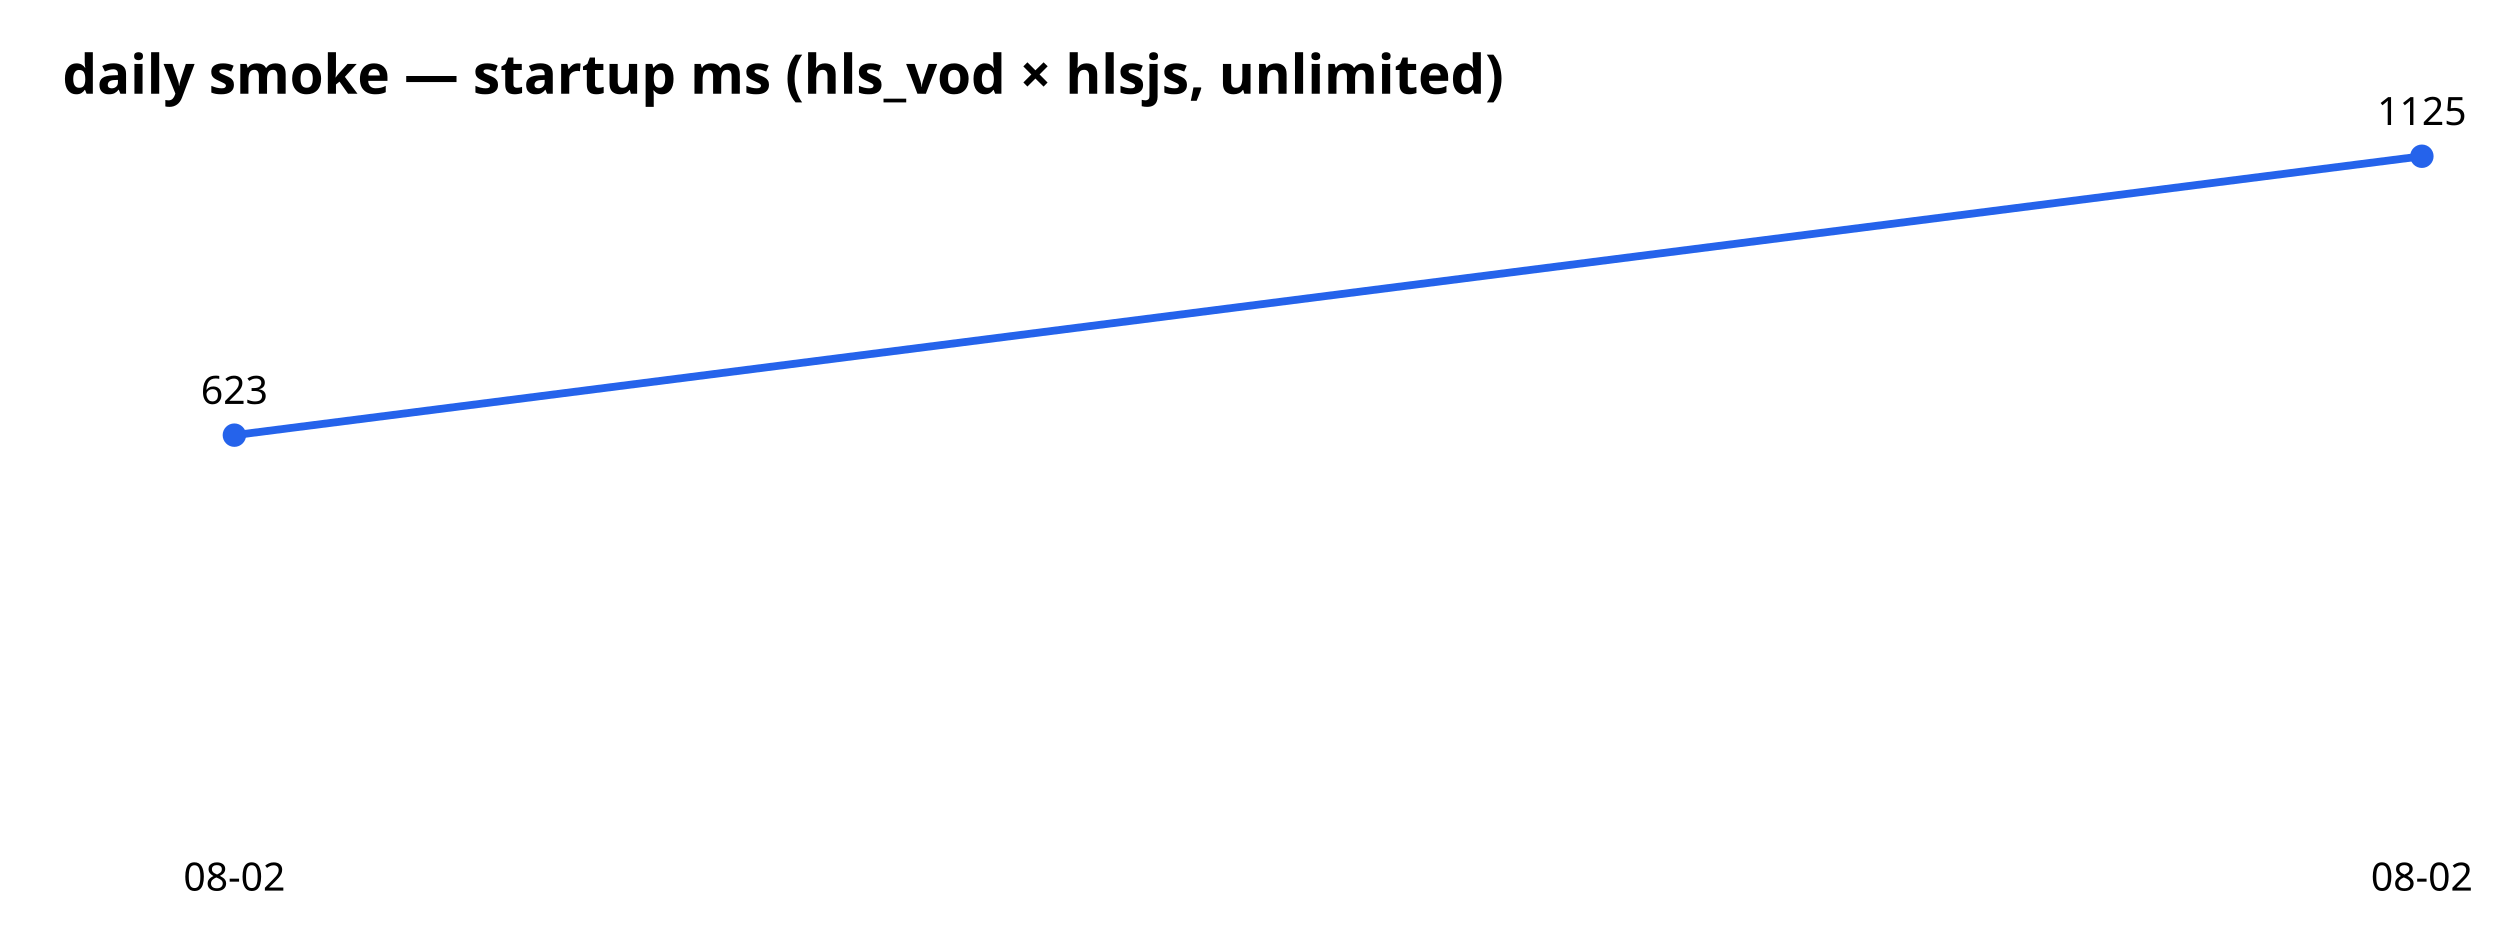
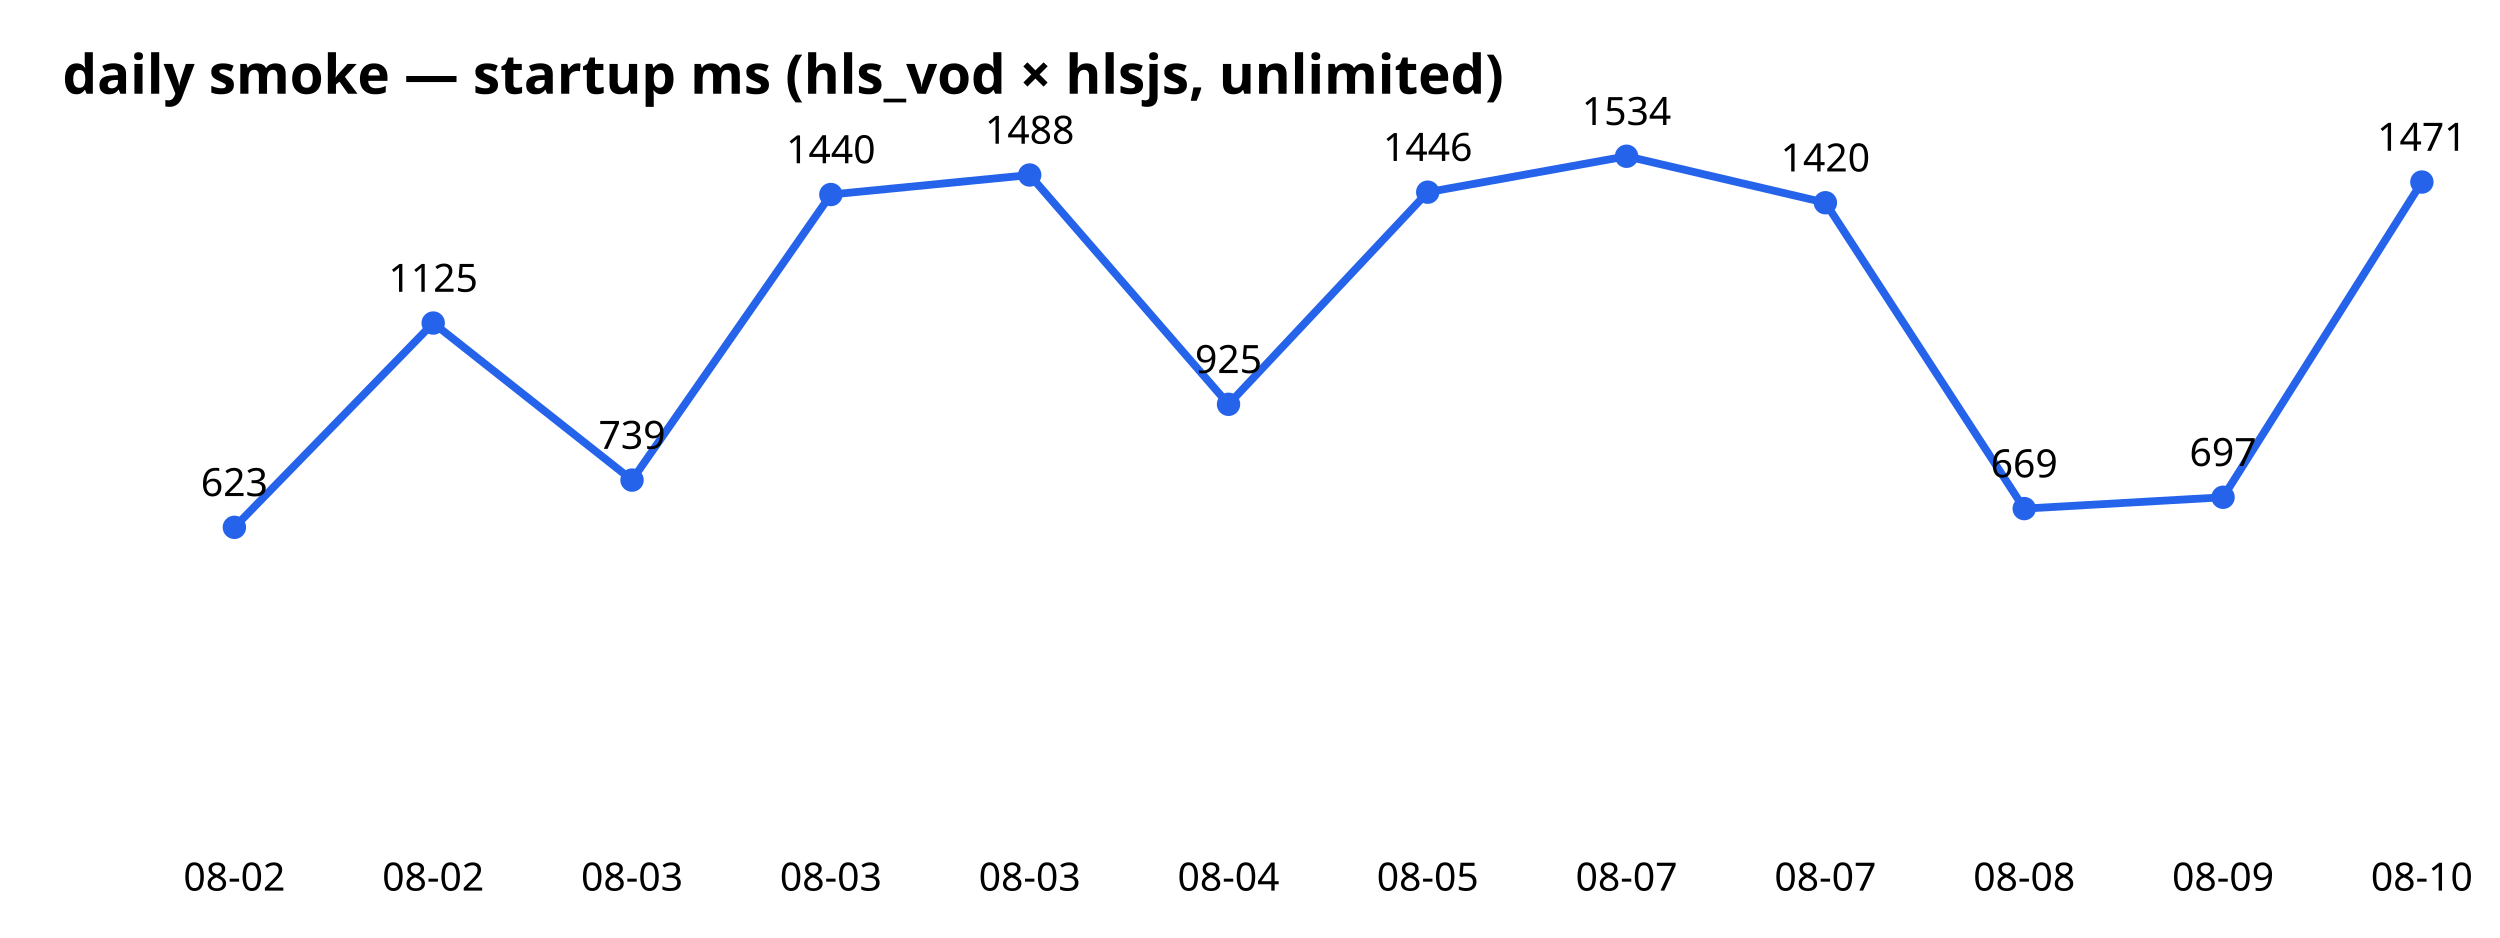
<svg xmlns="http://www.w3.org/2000/svg" width="640" height="240" font-family="sans-serif">
  <text x="16" y="24" font-size="14" font-weight="bold">daily smoke — startup ms (hls_vod × hlsjs, unlimited)</text>
-   <polyline points="60.0,111.4 620.0,40.0" fill="none" stroke="#2563eb" stroke-width="2" />
-   <circle cx="60.0" cy="111.4" r="3" fill="#2563eb" />
+   <polyline points="60.0,135.0 110.9,82.7 161.8,122.9 212.7,49.8 263.6,44.8 314.5,103.5 365.5,49.2 416.4,40.0 467.3,51.9 518.2,130.2 569.1,127.3 620.0,46.6" fill="none" stroke="#2563eb" stroke-width="2" />
+   <circle cx="60.0" cy="135.0" r="3" fill="#2563eb" />
  <text x="60.0" y="228" text-anchor="middle" font-size="10">08-02</text>
-   <text x="60.0" y="103.4" text-anchor="middle" font-size="10">623</text>
-   <circle cx="620.0" cy="40.0" r="3" fill="#2563eb" />
-   <text x="620.0" y="228" text-anchor="middle" font-size="10">08-02</text>
-   <text x="620.0" y="32.0" text-anchor="middle" font-size="10">1125</text>
+   <text x="60.0" y="127.0" text-anchor="middle" font-size="10">623</text>
+   <circle cx="110.9" cy="82.7" r="3" fill="#2563eb" />
+   <text x="110.9" y="228" text-anchor="middle" font-size="10">08-02</text>
+   <text x="110.9" y="74.7" text-anchor="middle" font-size="10">1125</text>
+   <circle cx="161.8" cy="122.9" r="3" fill="#2563eb" />
+   <text x="161.8" y="228" text-anchor="middle" font-size="10">08-03</text>
+   <text x="161.8" y="114.9" text-anchor="middle" font-size="10">739</text>
+   <circle cx="212.7" cy="49.8" r="3" fill="#2563eb" />
+   <text x="212.7" y="228" text-anchor="middle" font-size="10">08-03</text>
+   <text x="212.7" y="41.8" text-anchor="middle" font-size="10">1440</text>
+   <circle cx="263.6" cy="44.8" r="3" fill="#2563eb" />
+   <text x="263.6" y="228" text-anchor="middle" font-size="10">08-03</text>
+   <text x="263.6" y="36.8" text-anchor="middle" font-size="10">1488</text>
+   <circle cx="314.5" cy="103.5" r="3" fill="#2563eb" />
+   <text x="314.5" y="228" text-anchor="middle" font-size="10">08-04</text>
+   <text x="314.5" y="95.5" text-anchor="middle" font-size="10">925</text>
+   <circle cx="365.5" cy="49.2" r="3" fill="#2563eb" />
+   <text x="365.5" y="228" text-anchor="middle" font-size="10">08-05</text>
+   <text x="365.5" y="41.2" text-anchor="middle" font-size="10">1446</text>
+   <circle cx="416.4" cy="40.0" r="3" fill="#2563eb" />
+   <text x="416.4" y="228" text-anchor="middle" font-size="10">08-07</text>
+   <text x="416.4" y="32.0" text-anchor="middle" font-size="10">1534</text>
+   <circle cx="467.3" cy="51.9" r="3" fill="#2563eb" />
+   <text x="467.3" y="228" text-anchor="middle" font-size="10">08-07</text>
+   <text x="467.3" y="43.9" text-anchor="middle" font-size="10">1420</text>
+   <circle cx="518.2" cy="130.2" r="3" fill="#2563eb" />
+   <text x="518.2" y="228" text-anchor="middle" font-size="10">08-08</text>
+   <text x="518.2" y="122.2" text-anchor="middle" font-size="10">669</text>
+   <circle cx="569.1" cy="127.3" r="3" fill="#2563eb" />
+   <text x="569.1" y="228" text-anchor="middle" font-size="10">08-09</text>
+   <text x="569.1" y="119.3" text-anchor="middle" font-size="10">697</text>
+   <circle cx="620.0" cy="46.6" r="3" fill="#2563eb" />
+   <text x="620.0" y="228" text-anchor="middle" font-size="10">08-10</text>
+   <text x="620.0" y="38.6" text-anchor="middle" font-size="10">1471</text>
</svg>
